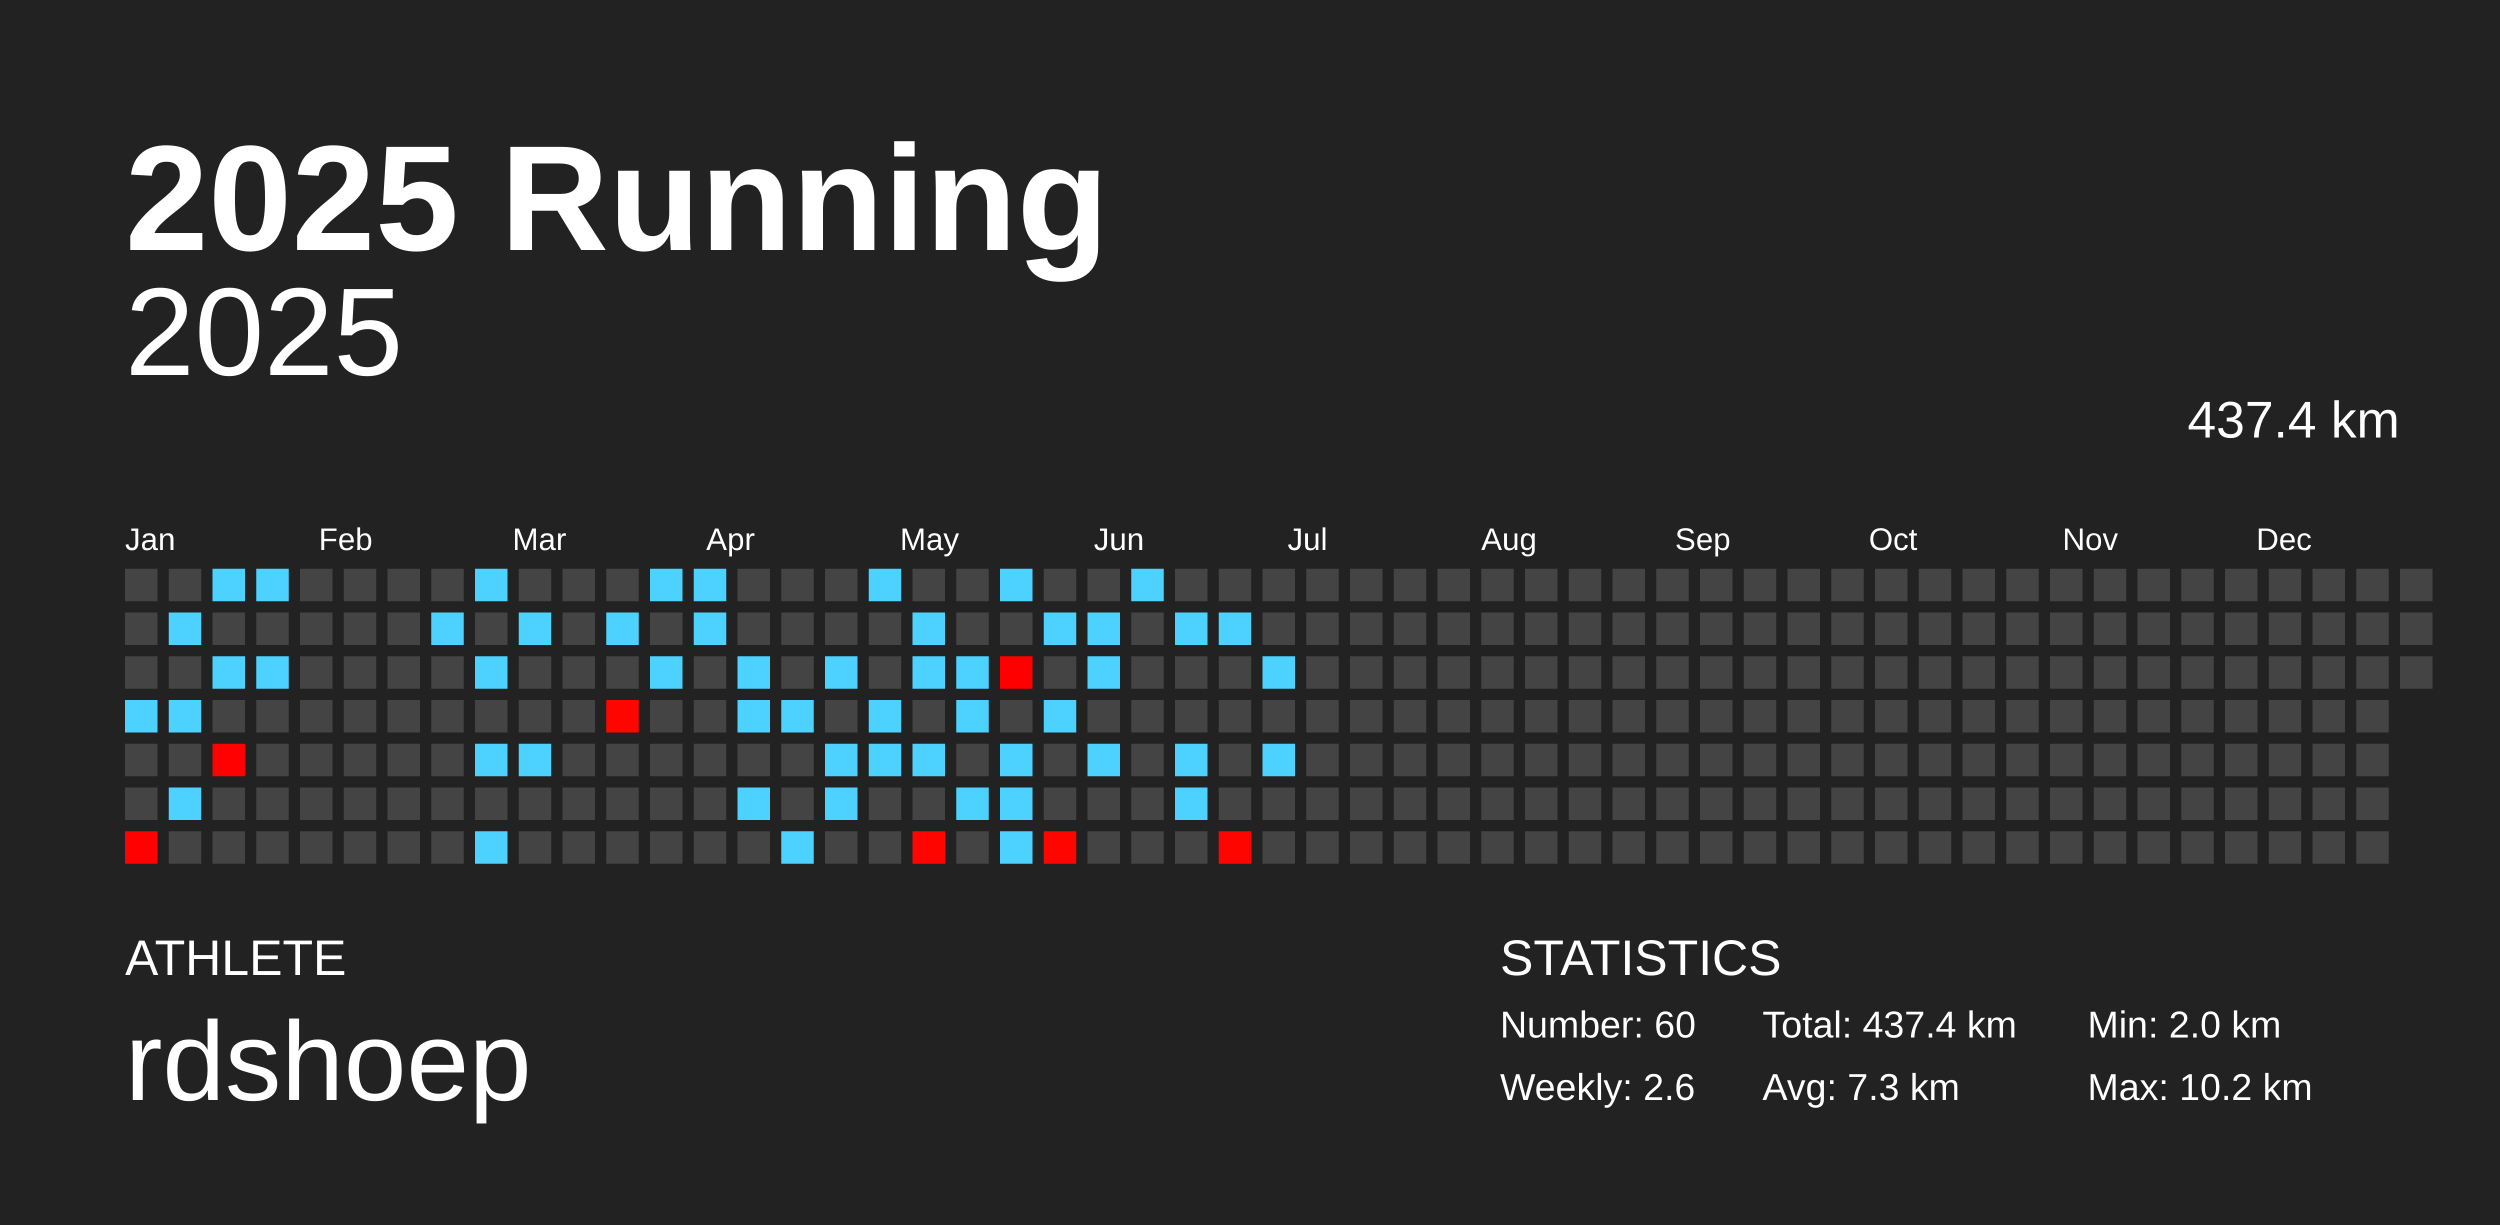
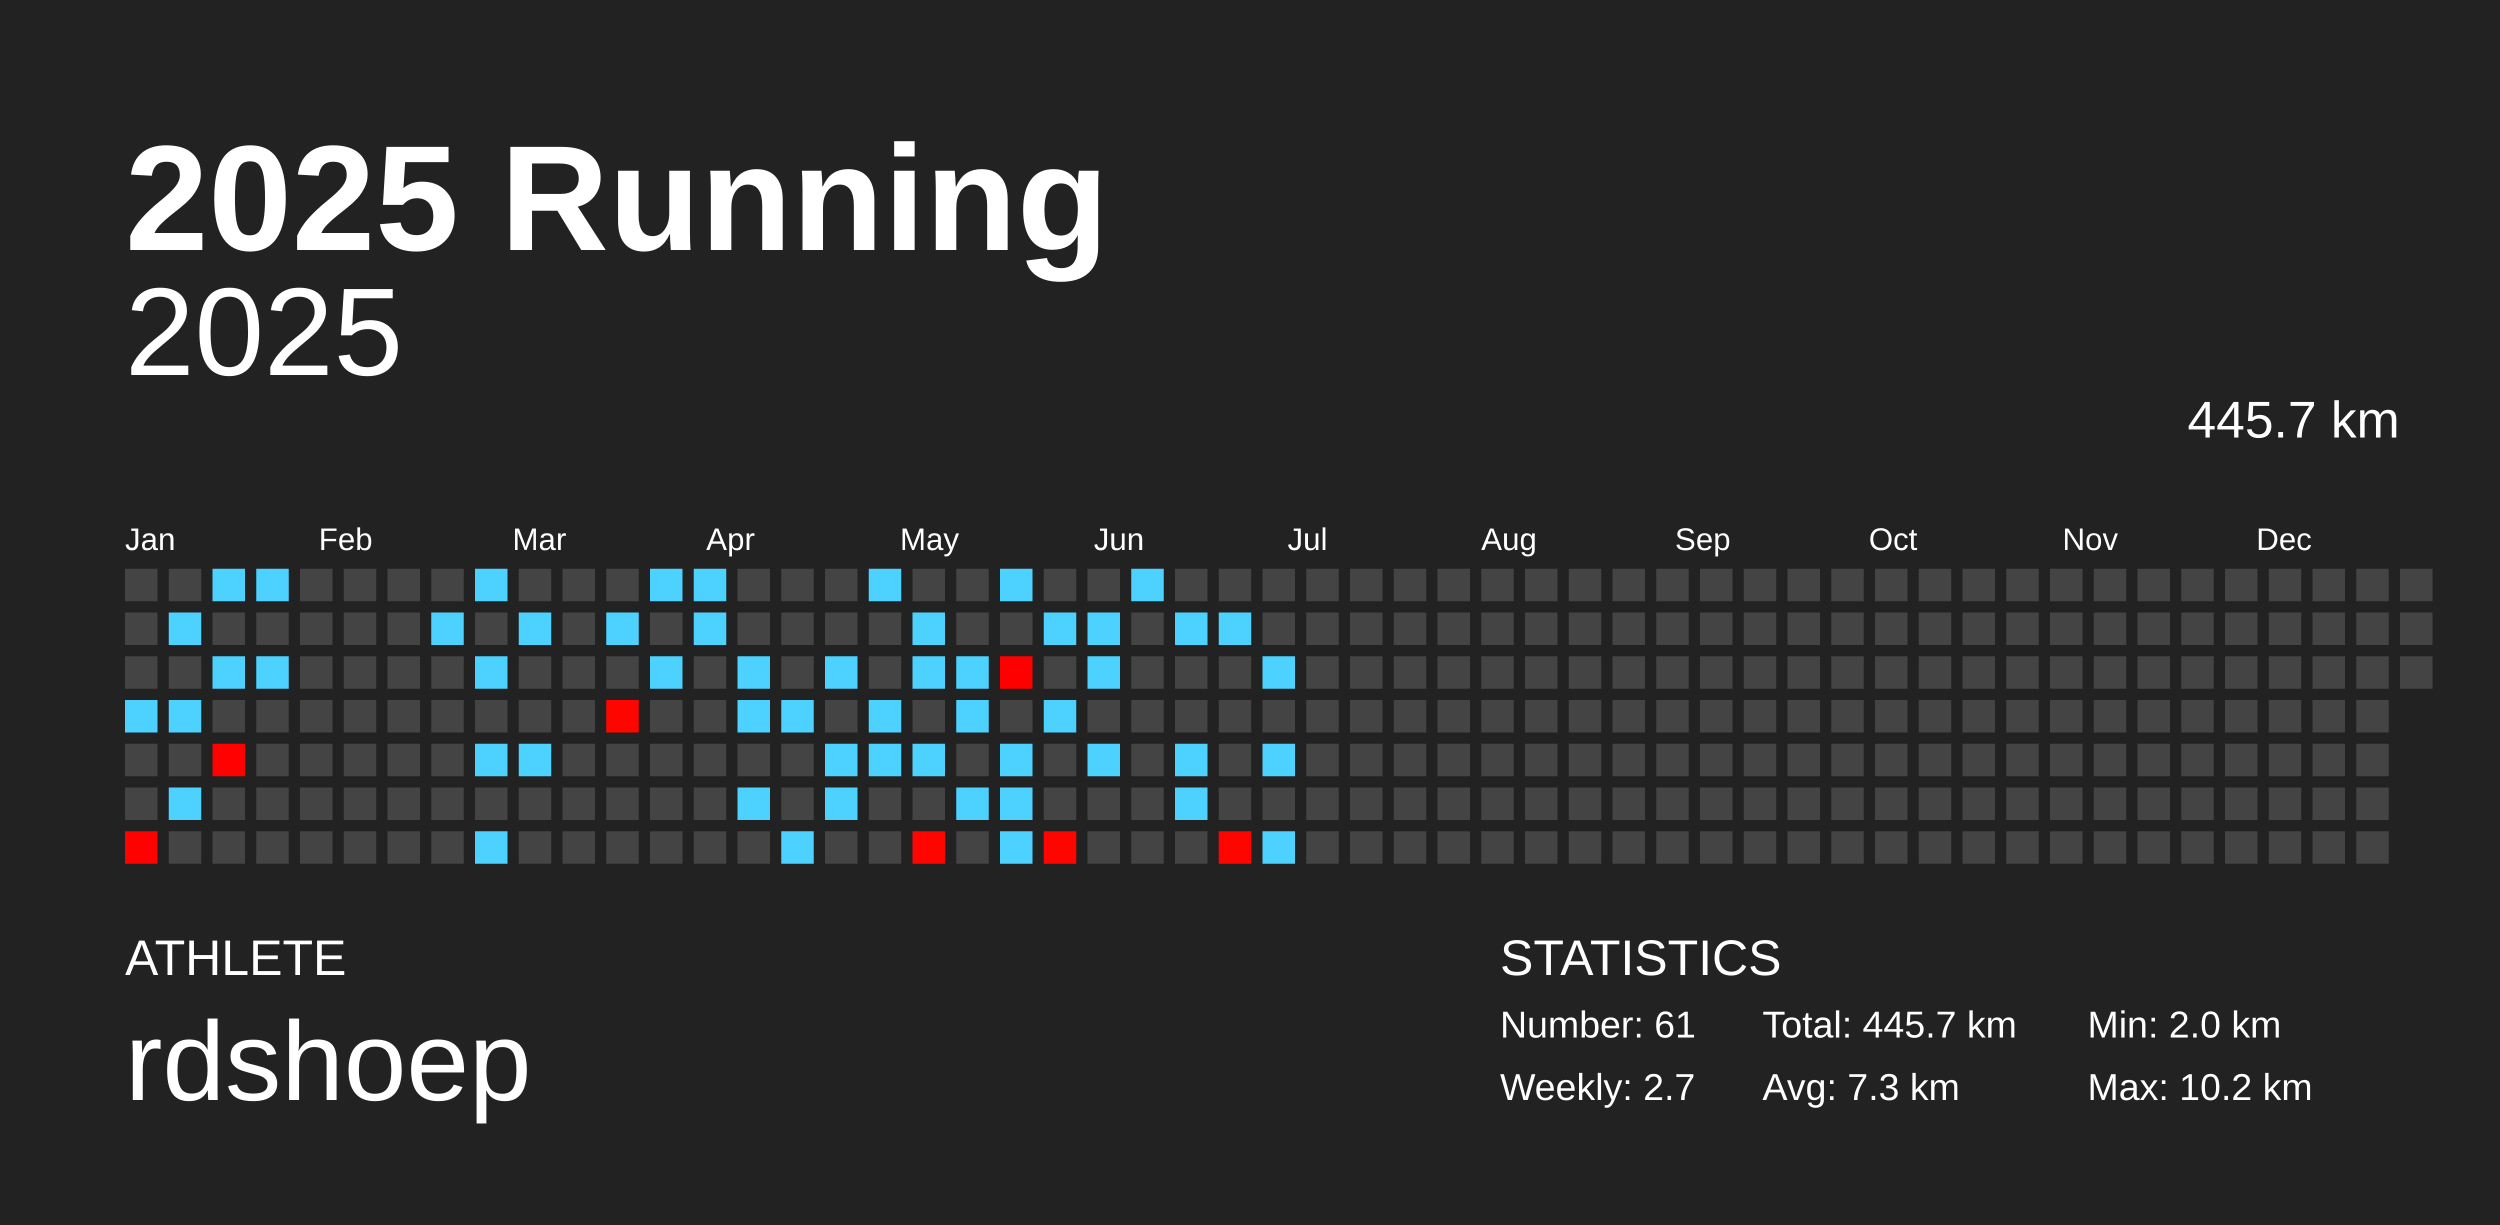
<svg xmlns="http://www.w3.org/2000/svg" baseProfile="full" height="98mm" version="1.1" viewBox="0,0,200,98" width="200mm">
  <defs />
  <rect fill="#222222" height="98" width="200" x="0" y="0" />
  <text fill="#FFFFFF" style="font-size:12px; font-family:Arial; font-weight:bold;" x="10" y="20">2025 Running</text>
  <text fill="#FFFFFF" style="font-size:4px; font-family:Arial" x="10" y="78">ATHLETE</text>
  <text fill="#FFFFFF" style="font-size:9px; font-family:Arial" x="10" y="88">rdshoep</text>
  <text fill="#FFFFFF" style="font-size:4px; font-family:Arial" x="120" y="78">STATISTICS</text>
-   <text fill="#FFFFFF" style="font-size:3px; font-family:Arial" x="120" y="83">Number: 60</text>
-   <text fill="#FFFFFF" style="font-size:3px; font-family:Arial" x="120" y="88">Weekly: 2.6</text>
-   <text fill="#FFFFFF" style="font-size:3px; font-family:Arial" x="141" y="83">Total: 437.4 km</text>
+   <text fill="#FFFFFF" style="font-size:3px; font-family:Arial" x="120" y="83">Number: 61</text>
+   <text fill="#FFFFFF" style="font-size:3px; font-family:Arial" x="120" y="88">Weekly: 2.7</text>
+   <text fill="#FFFFFF" style="font-size:3px; font-family:Arial" x="141" y="83">Total: 445.7 km</text>
  <text fill="#FFFFFF" style="font-size:3px; font-family:Arial" x="141" y="88">Avg: 7.3 km</text>
  <text fill="#FFFFFF" style="font-size:3px; font-family:Arial" x="167" y="83">Min: 2.0 km</text>
  <text fill="#FFFFFF" style="font-size:3px; font-family:Arial" x="167" y="88">Max: 10.2 km</text>
  <text alignment-baseline="hanging" fill="#FFFFFF" style="font-size:10.0px; font-family:Arial;" x="10" y="30">2025</text>
-   <text alignment-baseline="hanging" fill="#FFFFFF" style="font-size:4.125px; font-family:Arial;" x="175" y="35">437.4 km</text>
+   <text alignment-baseline="hanging" fill="#FFFFFF" style="font-size:4.125px; font-family:Arial;" x="175" y="35">445.7 km</text>
  <text fill="#FFFFFF" style="font-size:2.5px; font-family:Arial" x="10.0" y="44">Jan</text>
  <text fill="#FFFFFF" style="font-size:2.5px; font-family:Arial" x="25.5" y="44">Feb</text>
  <text fill="#FFFFFF" style="font-size:2.5px; font-family:Arial" x="41.0" y="44">Mar</text>
  <text fill="#FFFFFF" style="font-size:2.5px; font-family:Arial" x="56.5" y="44">Apr</text>
  <text fill="#FFFFFF" style="font-size:2.5px; font-family:Arial" x="72.0" y="44">May</text>
  <text fill="#FFFFFF" style="font-size:2.5px; font-family:Arial" x="87.5" y="44">Jun</text>
  <text fill="#FFFFFF" style="font-size:2.5px; font-family:Arial" x="103.0" y="44">Jul</text>
  <text fill="#FFFFFF" style="font-size:2.5px; font-family:Arial" x="118.5" y="44">Aug</text>
  <text fill="#FFFFFF" style="font-size:2.5px; font-family:Arial" x="134.0" y="44">Sep</text>
  <text fill="#FFFFFF" style="font-size:2.5px; font-family:Arial" x="149.5" y="44">Oct</text>
  <text fill="#FFFFFF" style="font-size:2.5px; font-family:Arial" x="165.0" y="44">Nov</text>
  <text fill="#FFFFFF" style="font-size:2.5px; font-family:Arial" x="180.5" y="44">Dec</text>
  <rect fill="#444444" height="2.6" width="2.6" x="10.0" y="45.5" />
  <rect fill="#444444" height="2.6" width="2.6" x="10.0" y="49.0" />
  <rect fill="#444444" height="2.6" width="2.6" x="10.0" y="52.5" />
  <rect fill="#4dd2ff" height="2.6" width="2.6" x="10.0" y="56.0" />
  <rect fill="#444444" height="2.6" width="2.6" x="10.0" y="59.5" />
  <rect fill="#444444" height="2.6" width="2.6" x="10.0" y="63.0" />
  <rect fill="#ff0100" height="2.6" width="2.6" x="10.0" y="66.5" />
  <rect fill="#444444" height="2.6" width="2.6" x="13.5" y="45.5" />
  <rect fill="#4dd2ff" height="2.6" width="2.6" x="13.5" y="49.0" />
  <rect fill="#444444" height="2.6" width="2.6" x="13.5" y="52.5" />
  <rect fill="#4dd2ff" height="2.6" width="2.6" x="13.5" y="56.0" />
  <rect fill="#444444" height="2.6" width="2.6" x="13.5" y="59.5" />
  <rect fill="#4dd2ff" height="2.6" width="2.6" x="13.5" y="63.0" />
  <rect fill="#444444" height="2.6" width="2.6" x="13.5" y="66.5" />
  <rect fill="#4dd2ff" height="2.6" width="2.6" x="17.0" y="45.5" />
  <rect fill="#444444" height="2.6" width="2.6" x="17.0" y="49.0" />
  <rect fill="#4dd2ff" height="2.6" width="2.6" x="17.0" y="52.5" />
  <rect fill="#444444" height="2.6" width="2.6" x="17.0" y="56.0" />
  <rect fill="#ff0200" height="2.6" width="2.6" x="17.0" y="59.5" />
  <rect fill="#444444" height="2.6" width="2.6" x="17.0" y="63.0" />
  <rect fill="#444444" height="2.6" width="2.6" x="17.0" y="66.5" />
  <rect fill="#4dd2ff" height="2.6" width="2.6" x="20.5" y="45.5" />
  <rect fill="#444444" height="2.6" width="2.6" x="20.5" y="49.0" />
  <rect fill="#4dd2ff" height="2.6" width="2.6" x="20.5" y="52.5" />
  <rect fill="#444444" height="2.6" width="2.6" x="20.5" y="56.0" />
  <rect fill="#444444" height="2.6" width="2.6" x="20.5" y="59.5" />
  <rect fill="#444444" height="2.6" width="2.6" x="20.5" y="63.0" />
  <rect fill="#444444" height="2.6" width="2.6" x="20.5" y="66.5" />
  <rect fill="#444444" height="2.6" width="2.6" x="24.0" y="45.5" />
  <rect fill="#444444" height="2.6" width="2.6" x="24.0" y="49.0" />
  <rect fill="#444444" height="2.6" width="2.6" x="24.0" y="52.5" />
  <rect fill="#444444" height="2.6" width="2.6" x="24.0" y="56.0" />
  <rect fill="#444444" height="2.6" width="2.6" x="24.0" y="59.5" />
  <rect fill="#444444" height="2.6" width="2.6" x="24.0" y="63.0" />
  <rect fill="#444444" height="2.6" width="2.6" x="24.0" y="66.5" />
  <rect fill="#444444" height="2.6" width="2.6" x="27.5" y="45.5" />
  <rect fill="#444444" height="2.6" width="2.6" x="27.5" y="49.0" />
  <rect fill="#444444" height="2.6" width="2.6" x="27.5" y="52.5" />
  <rect fill="#444444" height="2.6" width="2.6" x="27.5" y="56.0" />
  <rect fill="#444444" height="2.6" width="2.6" x="27.5" y="59.5" />
  <rect fill="#444444" height="2.6" width="2.6" x="27.5" y="63.0" />
  <rect fill="#444444" height="2.6" width="2.6" x="27.5" y="66.5" />
  <rect fill="#444444" height="2.6" width="2.6" x="31.0" y="45.5" />
  <rect fill="#444444" height="2.6" width="2.6" x="31.0" y="49.0" />
  <rect fill="#444444" height="2.6" width="2.6" x="31.0" y="52.5" />
  <rect fill="#444444" height="2.6" width="2.6" x="31.0" y="56.0" />
  <rect fill="#444444" height="2.6" width="2.6" x="31.0" y="59.5" />
  <rect fill="#444444" height="2.6" width="2.6" x="31.0" y="63.0" />
  <rect fill="#444444" height="2.6" width="2.6" x="31.0" y="66.5" />
  <rect fill="#444444" height="2.6" width="2.6" x="34.5" y="45.5" />
  <rect fill="#4dd2ff" height="2.6" width="2.6" x="34.5" y="49.0" />
  <rect fill="#444444" height="2.6" width="2.6" x="34.5" y="52.5" />
  <rect fill="#444444" height="2.6" width="2.6" x="34.5" y="56.0" />
  <rect fill="#444444" height="2.6" width="2.6" x="34.5" y="59.5" />
  <rect fill="#444444" height="2.6" width="2.6" x="34.5" y="63.0" />
  <rect fill="#444444" height="2.6" width="2.6" x="34.5" y="66.5" />
  <rect fill="#4dd2ff" height="2.6" width="2.6" x="38.0" y="45.5" />
  <rect fill="#444444" height="2.6" width="2.6" x="38.0" y="49.0" />
  <rect fill="#4dd2ff" height="2.6" width="2.6" x="38.0" y="52.5" />
  <rect fill="#444444" height="2.6" width="2.6" x="38.0" y="56.0" />
  <rect fill="#4dd2ff" height="2.6" width="2.6" x="38.0" y="59.5" />
  <rect fill="#444444" height="2.6" width="2.6" x="38.0" y="63.0" />
  <rect fill="#4dd2ff" height="2.6" width="2.6" x="38.0" y="66.5" />
  <rect fill="#444444" height="2.6" width="2.6" x="41.5" y="45.5" />
  <rect fill="#4dd2ff" height="2.6" width="2.6" x="41.5" y="49.0" />
  <rect fill="#444444" height="2.6" width="2.6" x="41.5" y="52.5" />
  <rect fill="#444444" height="2.6" width="2.6" x="41.5" y="56.0" />
  <rect fill="#4dd2ff" height="2.6" width="2.6" x="41.5" y="59.5" />
  <rect fill="#444444" height="2.6" width="2.6" x="41.5" y="63.0" />
  <rect fill="#444444" height="2.6" width="2.6" x="41.5" y="66.5" />
  <rect fill="#444444" height="2.6" width="2.6" x="45.0" y="45.5" />
  <rect fill="#444444" height="2.6" width="2.6" x="45.0" y="49.0" />
  <rect fill="#444444" height="2.6" width="2.6" x="45.0" y="52.5" />
  <rect fill="#444444" height="2.6" width="2.6" x="45.0" y="56.0" />
  <rect fill="#444444" height="2.6" width="2.6" x="45.0" y="59.5" />
  <rect fill="#444444" height="2.6" width="2.6" x="45.0" y="63.0" />
  <rect fill="#444444" height="2.6" width="2.6" x="45.0" y="66.5" />
  <rect fill="#444444" height="2.6" width="2.6" x="48.5" y="45.5" />
  <rect fill="#4dd2ff" height="2.6" width="2.6" x="48.5" y="49.0" />
  <rect fill="#444444" height="2.6" width="2.6" x="48.5" y="52.5" />
  <rect fill="#ff0500" height="2.6" width="2.6" x="48.5" y="56.0" />
  <rect fill="#444444" height="2.6" width="2.6" x="48.5" y="59.5" />
  <rect fill="#444444" height="2.6" width="2.6" x="48.5" y="63.0" />
  <rect fill="#444444" height="2.6" width="2.6" x="48.5" y="66.5" />
  <rect fill="#4dd2ff" height="2.6" width="2.6" x="52.0" y="45.5" />
  <rect fill="#444444" height="2.6" width="2.6" x="52.0" y="49.0" />
  <rect fill="#4dd2ff" height="2.6" width="2.6" x="52.0" y="52.5" />
  <rect fill="#444444" height="2.6" width="2.6" x="52.0" y="56.0" />
  <rect fill="#444444" height="2.6" width="2.6" x="52.0" y="59.5" />
  <rect fill="#444444" height="2.6" width="2.6" x="52.0" y="63.0" />
  <rect fill="#444444" height="2.6" width="2.6" x="52.0" y="66.5" />
  <rect fill="#4dd2ff" height="2.6" width="2.6" x="55.5" y="45.5" />
  <rect fill="#4dd2ff" height="2.6" width="2.6" x="55.5" y="49.0" />
  <rect fill="#444444" height="2.6" width="2.6" x="55.5" y="52.5" />
  <rect fill="#444444" height="2.6" width="2.6" x="55.5" y="56.0" />
  <rect fill="#444444" height="2.6" width="2.6" x="55.5" y="59.5" />
  <rect fill="#444444" height="2.6" width="2.6" x="55.5" y="63.0" />
  <rect fill="#444444" height="2.6" width="2.6" x="55.5" y="66.5" />
  <rect fill="#444444" height="2.6" width="2.6" x="59.0" y="45.5" />
  <rect fill="#444444" height="2.6" width="2.6" x="59.0" y="49.0" />
  <rect fill="#4dd2ff" height="2.6" width="2.6" x="59.0" y="52.5" />
  <rect fill="#4dd2ff" height="2.6" width="2.6" x="59.0" y="56.0" />
  <rect fill="#444444" height="2.6" width="2.6" x="59.0" y="59.5" />
  <rect fill="#4dd2ff" height="2.6" width="2.6" x="59.0" y="63.0" />
  <rect fill="#444444" height="2.6" width="2.6" x="59.0" y="66.5" />
  <rect fill="#444444" height="2.6" width="2.6" x="62.5" y="45.5" />
  <rect fill="#444444" height="2.6" width="2.6" x="62.5" y="49.0" />
  <rect fill="#444444" height="2.6" width="2.6" x="62.5" y="52.5" />
  <rect fill="#4dd2ff" height="2.6" width="2.6" x="62.5" y="56.0" />
  <rect fill="#444444" height="2.6" width="2.6" x="62.5" y="59.5" />
  <rect fill="#444444" height="2.6" width="2.6" x="62.5" y="63.0" />
  <rect fill="#4dd2ff" height="2.6" width="2.6" x="62.5" y="66.5" />
  <rect fill="#444444" height="2.6" width="2.6" x="66.0" y="45.5" />
  <rect fill="#444444" height="2.6" width="2.6" x="66.0" y="49.0" />
  <rect fill="#4dd2ff" height="2.6" width="2.6" x="66.0" y="52.5" />
  <rect fill="#444444" height="2.6" width="2.6" x="66.0" y="56.0" />
  <rect fill="#4dd2ff" height="2.6" width="2.6" x="66.0" y="59.5" />
  <rect fill="#4dd2ff" height="2.6" width="2.6" x="66.0" y="63.0" />
  <rect fill="#444444" height="2.6" width="2.6" x="66.0" y="66.5" />
  <rect fill="#4dd2ff" height="2.6" width="2.6" x="69.5" y="45.5" />
  <rect fill="#444444" height="2.6" width="2.6" x="69.5" y="49.0" />
  <rect fill="#444444" height="2.6" width="2.6" x="69.5" y="52.5" />
  <rect fill="#4dd2ff" height="2.6" width="2.6" x="69.5" y="56.0" />
  <rect fill="#4dd2ff" height="2.6" width="2.6" x="69.5" y="59.5" />
  <rect fill="#444444" height="2.6" width="2.6" x="69.5" y="63.0" />
  <rect fill="#444444" height="2.6" width="2.6" x="69.5" y="66.5" />
  <rect fill="#444444" height="2.6" width="2.6" x="73.0" y="45.5" />
  <rect fill="#4dd2ff" height="2.6" width="2.6" x="73.0" y="49.0" />
  <rect fill="#4dd2ff" height="2.6" width="2.6" x="73.0" y="52.5" />
  <rect fill="#444444" height="2.6" width="2.6" x="73.0" y="56.0" />
  <rect fill="#4dd2ff" height="2.6" width="2.6" x="73.0" y="59.5" />
  <rect fill="#444444" height="2.6" width="2.6" x="73.0" y="63.0" />
  <rect fill="#ff0500" height="2.6" width="2.6" x="73.0" y="66.5" />
  <rect fill="#444444" height="2.6" width="2.6" x="76.5" y="45.5" />
  <rect fill="#444444" height="2.6" width="2.6" x="76.5" y="49.0" />
  <rect fill="#4dd2ff" height="2.6" width="2.6" x="76.5" y="52.5" />
  <rect fill="#4dd2ff" height="2.6" width="2.6" x="76.5" y="56.0" />
  <rect fill="#444444" height="2.6" width="2.6" x="76.5" y="59.5" />
  <rect fill="#4dd2ff" height="2.6" width="2.6" x="76.5" y="63.0" />
  <rect fill="#444444" height="2.6" width="2.6" x="76.5" y="66.5" />
  <rect fill="#4dd2ff" height="2.6" width="2.6" x="80.0" y="45.5" />
  <rect fill="#444444" height="2.6" width="2.6" x="80.0" y="49.0" />
  <rect fill="#ff0000" height="2.6" width="2.6" x="80.0" y="52.5" />
  <rect fill="#444444" height="2.6" width="2.6" x="80.0" y="56.0" />
  <rect fill="#4dd2ff" height="2.6" width="2.6" x="80.0" y="59.5" />
  <rect fill="#4dd2ff" height="2.6" width="2.6" x="80.0" y="63.0" />
  <rect fill="#4dd2ff" height="2.6" width="2.6" x="80.0" y="66.5" />
  <rect fill="#444444" height="2.6" width="2.6" x="83.5" y="45.5" />
  <rect fill="#4dd2ff" height="2.6" width="2.6" x="83.5" y="49.0" />
  <rect fill="#444444" height="2.6" width="2.6" x="83.5" y="52.5" />
  <rect fill="#4dd2ff" height="2.6" width="2.6" x="83.5" y="56.0" />
  <rect fill="#444444" height="2.6" width="2.6" x="83.5" y="59.5" />
  <rect fill="#444444" height="2.6" width="2.6" x="83.5" y="63.0" />
  <rect fill="#ff0500" height="2.6" width="2.6" x="83.5" y="66.5" />
  <rect fill="#444444" height="2.6" width="2.6" x="87.0" y="45.5" />
  <rect fill="#4dd2ff" height="2.6" width="2.6" x="87.0" y="49.0" />
  <rect fill="#4dd2ff" height="2.6" width="2.6" x="87.0" y="52.5" />
  <rect fill="#444444" height="2.6" width="2.6" x="87.0" y="56.0" />
  <rect fill="#4dd2ff" height="2.6" width="2.6" x="87.0" y="59.5" />
  <rect fill="#444444" height="2.6" width="2.6" x="87.0" y="63.0" />
  <rect fill="#444444" height="2.6" width="2.6" x="87.0" y="66.5" />
  <rect fill="#4dd2ff" height="2.6" width="2.6" x="90.5" y="45.5" />
  <rect fill="#444444" height="2.6" width="2.6" x="90.5" y="49.0" />
  <rect fill="#444444" height="2.6" width="2.6" x="90.5" y="52.5" />
  <rect fill="#444444" height="2.6" width="2.6" x="90.5" y="56.0" />
  <rect fill="#444444" height="2.6" width="2.6" x="90.5" y="59.5" />
  <rect fill="#444444" height="2.6" width="2.6" x="90.5" y="63.0" />
  <rect fill="#444444" height="2.6" width="2.6" x="90.5" y="66.5" />
  <rect fill="#444444" height="2.6" width="2.6" x="94.0" y="45.5" />
  <rect fill="#4dd2ff" height="2.6" width="2.6" x="94.0" y="49.0" />
  <rect fill="#444444" height="2.6" width="2.6" x="94.0" y="52.5" />
  <rect fill="#444444" height="2.6" width="2.6" x="94.0" y="56.0" />
  <rect fill="#4dd2ff" height="2.6" width="2.6" x="94.0" y="59.5" />
  <rect fill="#4dd2ff" height="2.6" width="2.6" x="94.0" y="63.0" />
  <rect fill="#444444" height="2.6" width="2.6" x="94.0" y="66.5" />
  <rect fill="#444444" height="2.6" width="2.6" x="97.5" y="45.5" />
  <rect fill="#4dd2ff" height="2.6" width="2.6" x="97.5" y="49.0" />
  <rect fill="#444444" height="2.6" width="2.6" x="97.5" y="52.5" />
  <rect fill="#444444" height="2.6" width="2.6" x="97.5" y="56.0" />
  <rect fill="#444444" height="2.6" width="2.6" x="97.5" y="59.5" />
  <rect fill="#444444" height="2.6" width="2.6" x="97.5" y="63.0" />
  <rect fill="#ff0500" height="2.6" width="2.6" x="97.5" y="66.5" />
  <rect fill="#444444" height="2.6" width="2.6" x="101.0" y="45.5" />
  <rect fill="#444444" height="2.6" width="2.6" x="101.0" y="49.0" />
  <rect fill="#4dd2ff" height="2.6" width="2.6" x="101.0" y="52.5" />
  <rect fill="#444444" height="2.6" width="2.6" x="101.0" y="56.0" />
  <rect fill="#4dd2ff" height="2.6" width="2.6" x="101.0" y="59.5" />
  <rect fill="#444444" height="2.6" width="2.6" x="101.0" y="63.0" />
-   <rect fill="#444444" height="2.6" width="2.6" x="101.0" y="66.5" />
+   <rect fill="#4dd2ff" height="2.6" width="2.6" x="101.0" y="66.5" />
  <rect fill="#444444" height="2.6" width="2.6" x="104.5" y="45.5" />
  <rect fill="#444444" height="2.6" width="2.6" x="104.5" y="49.0" />
  <rect fill="#444444" height="2.6" width="2.6" x="104.5" y="52.5" />
  <rect fill="#444444" height="2.6" width="2.6" x="104.5" y="56.0" />
  <rect fill="#444444" height="2.6" width="2.6" x="104.5" y="59.5" />
  <rect fill="#444444" height="2.6" width="2.6" x="104.5" y="63.0" />
  <rect fill="#444444" height="2.6" width="2.6" x="104.5" y="66.5" />
  <rect fill="#444444" height="2.6" width="2.6" x="108.0" y="45.5" />
  <rect fill="#444444" height="2.6" width="2.6" x="108.0" y="49.0" />
  <rect fill="#444444" height="2.6" width="2.6" x="108.0" y="52.5" />
  <rect fill="#444444" height="2.6" width="2.6" x="108.0" y="56.0" />
  <rect fill="#444444" height="2.6" width="2.6" x="108.0" y="59.5" />
  <rect fill="#444444" height="2.6" width="2.6" x="108.0" y="63.0" />
  <rect fill="#444444" height="2.6" width="2.6" x="108.0" y="66.5" />
  <rect fill="#444444" height="2.6" width="2.6" x="111.5" y="45.5" />
  <rect fill="#444444" height="2.6" width="2.6" x="111.5" y="49.0" />
  <rect fill="#444444" height="2.6" width="2.6" x="111.5" y="52.5" />
  <rect fill="#444444" height="2.6" width="2.6" x="111.5" y="56.0" />
  <rect fill="#444444" height="2.6" width="2.6" x="111.5" y="59.5" />
  <rect fill="#444444" height="2.6" width="2.6" x="111.5" y="63.0" />
  <rect fill="#444444" height="2.6" width="2.6" x="111.5" y="66.5" />
  <rect fill="#444444" height="2.6" width="2.6" x="115.0" y="45.5" />
  <rect fill="#444444" height="2.6" width="2.6" x="115.0" y="49.0" />
  <rect fill="#444444" height="2.6" width="2.6" x="115.0" y="52.5" />
  <rect fill="#444444" height="2.6" width="2.6" x="115.0" y="56.0" />
  <rect fill="#444444" height="2.6" width="2.6" x="115.0" y="59.5" />
  <rect fill="#444444" height="2.6" width="2.6" x="115.0" y="63.0" />
  <rect fill="#444444" height="2.6" width="2.6" x="115.0" y="66.5" />
  <rect fill="#444444" height="2.6" width="2.6" x="118.5" y="45.5" />
  <rect fill="#444444" height="2.6" width="2.6" x="118.5" y="49.0" />
  <rect fill="#444444" height="2.6" width="2.6" x="118.5" y="52.5" />
  <rect fill="#444444" height="2.6" width="2.6" x="118.5" y="56.0" />
  <rect fill="#444444" height="2.6" width="2.6" x="118.5" y="59.5" />
  <rect fill="#444444" height="2.6" width="2.6" x="118.5" y="63.0" />
  <rect fill="#444444" height="2.6" width="2.6" x="118.5" y="66.5" />
  <rect fill="#444444" height="2.6" width="2.6" x="122.0" y="45.5" />
  <rect fill="#444444" height="2.6" width="2.6" x="122.0" y="49.0" />
  <rect fill="#444444" height="2.6" width="2.6" x="122.0" y="52.5" />
  <rect fill="#444444" height="2.6" width="2.6" x="122.0" y="56.0" />
  <rect fill="#444444" height="2.6" width="2.6" x="122.0" y="59.5" />
  <rect fill="#444444" height="2.6" width="2.6" x="122.0" y="63.0" />
  <rect fill="#444444" height="2.6" width="2.6" x="122.0" y="66.5" />
  <rect fill="#444444" height="2.6" width="2.6" x="125.5" y="45.5" />
  <rect fill="#444444" height="2.6" width="2.6" x="125.5" y="49.0" />
  <rect fill="#444444" height="2.6" width="2.6" x="125.5" y="52.5" />
  <rect fill="#444444" height="2.6" width="2.6" x="125.5" y="56.0" />
  <rect fill="#444444" height="2.6" width="2.6" x="125.5" y="59.5" />
  <rect fill="#444444" height="2.6" width="2.6" x="125.5" y="63.0" />
  <rect fill="#444444" height="2.6" width="2.6" x="125.5" y="66.5" />
  <rect fill="#444444" height="2.6" width="2.6" x="129.0" y="45.5" />
  <rect fill="#444444" height="2.6" width="2.6" x="129.0" y="49.0" />
  <rect fill="#444444" height="2.6" width="2.6" x="129.0" y="52.5" />
  <rect fill="#444444" height="2.6" width="2.6" x="129.0" y="56.0" />
  <rect fill="#444444" height="2.6" width="2.6" x="129.0" y="59.5" />
  <rect fill="#444444" height="2.6" width="2.6" x="129.0" y="63.0" />
  <rect fill="#444444" height="2.6" width="2.6" x="129.0" y="66.5" />
  <rect fill="#444444" height="2.6" width="2.6" x="132.5" y="45.5" />
  <rect fill="#444444" height="2.6" width="2.6" x="132.5" y="49.0" />
  <rect fill="#444444" height="2.6" width="2.6" x="132.5" y="52.5" />
  <rect fill="#444444" height="2.6" width="2.6" x="132.5" y="56.0" />
  <rect fill="#444444" height="2.6" width="2.6" x="132.5" y="59.5" />
  <rect fill="#444444" height="2.6" width="2.6" x="132.5" y="63.0" />
  <rect fill="#444444" height="2.6" width="2.6" x="132.5" y="66.5" />
  <rect fill="#444444" height="2.6" width="2.6" x="136.0" y="45.5" />
  <rect fill="#444444" height="2.6" width="2.6" x="136.0" y="49.0" />
  <rect fill="#444444" height="2.6" width="2.6" x="136.0" y="52.5" />
  <rect fill="#444444" height="2.6" width="2.6" x="136.0" y="56.0" />
  <rect fill="#444444" height="2.6" width="2.6" x="136.0" y="59.5" />
  <rect fill="#444444" height="2.6" width="2.6" x="136.0" y="63.0" />
  <rect fill="#444444" height="2.6" width="2.6" x="136.0" y="66.5" />
  <rect fill="#444444" height="2.6" width="2.6" x="139.5" y="45.5" />
  <rect fill="#444444" height="2.6" width="2.6" x="139.5" y="49.0" />
  <rect fill="#444444" height="2.6" width="2.6" x="139.5" y="52.5" />
  <rect fill="#444444" height="2.6" width="2.6" x="139.5" y="56.0" />
  <rect fill="#444444" height="2.6" width="2.6" x="139.5" y="59.5" />
  <rect fill="#444444" height="2.6" width="2.6" x="139.5" y="63.0" />
  <rect fill="#444444" height="2.6" width="2.6" x="139.5" y="66.5" />
  <rect fill="#444444" height="2.6" width="2.6" x="143.0" y="45.5" />
  <rect fill="#444444" height="2.6" width="2.6" x="143.0" y="49.0" />
  <rect fill="#444444" height="2.6" width="2.6" x="143.0" y="52.5" />
  <rect fill="#444444" height="2.6" width="2.6" x="143.0" y="56.0" />
  <rect fill="#444444" height="2.6" width="2.6" x="143.0" y="59.5" />
  <rect fill="#444444" height="2.6" width="2.6" x="143.0" y="63.0" />
  <rect fill="#444444" height="2.6" width="2.6" x="143.0" y="66.5" />
  <rect fill="#444444" height="2.6" width="2.6" x="146.5" y="45.5" />
  <rect fill="#444444" height="2.6" width="2.6" x="146.5" y="49.0" />
  <rect fill="#444444" height="2.6" width="2.6" x="146.5" y="52.5" />
  <rect fill="#444444" height="2.6" width="2.6" x="146.5" y="56.0" />
  <rect fill="#444444" height="2.6" width="2.6" x="146.5" y="59.5" />
  <rect fill="#444444" height="2.6" width="2.6" x="146.5" y="63.0" />
  <rect fill="#444444" height="2.6" width="2.6" x="146.5" y="66.5" />
  <rect fill="#444444" height="2.6" width="2.6" x="150.0" y="45.5" />
  <rect fill="#444444" height="2.6" width="2.6" x="150.0" y="49.0" />
  <rect fill="#444444" height="2.6" width="2.6" x="150.0" y="52.5" />
  <rect fill="#444444" height="2.6" width="2.6" x="150.0" y="56.0" />
  <rect fill="#444444" height="2.6" width="2.6" x="150.0" y="59.5" />
  <rect fill="#444444" height="2.6" width="2.6" x="150.0" y="63.0" />
  <rect fill="#444444" height="2.6" width="2.6" x="150.0" y="66.5" />
  <rect fill="#444444" height="2.6" width="2.6" x="153.5" y="45.5" />
  <rect fill="#444444" height="2.6" width="2.6" x="153.5" y="49.0" />
  <rect fill="#444444" height="2.6" width="2.6" x="153.5" y="52.5" />
  <rect fill="#444444" height="2.6" width="2.6" x="153.5" y="56.0" />
  <rect fill="#444444" height="2.6" width="2.6" x="153.5" y="59.5" />
  <rect fill="#444444" height="2.6" width="2.6" x="153.5" y="63.0" />
  <rect fill="#444444" height="2.6" width="2.6" x="153.5" y="66.5" />
  <rect fill="#444444" height="2.6" width="2.6" x="157.0" y="45.5" />
  <rect fill="#444444" height="2.6" width="2.6" x="157.0" y="49.0" />
  <rect fill="#444444" height="2.6" width="2.6" x="157.0" y="52.5" />
  <rect fill="#444444" height="2.6" width="2.6" x="157.0" y="56.0" />
  <rect fill="#444444" height="2.6" width="2.6" x="157.0" y="59.5" />
  <rect fill="#444444" height="2.6" width="2.6" x="157.0" y="63.0" />
  <rect fill="#444444" height="2.6" width="2.6" x="157.0" y="66.5" />
  <rect fill="#444444" height="2.6" width="2.6" x="160.5" y="45.5" />
  <rect fill="#444444" height="2.6" width="2.6" x="160.5" y="49.0" />
  <rect fill="#444444" height="2.6" width="2.6" x="160.5" y="52.5" />
  <rect fill="#444444" height="2.6" width="2.6" x="160.5" y="56.0" />
  <rect fill="#444444" height="2.6" width="2.6" x="160.5" y="59.5" />
  <rect fill="#444444" height="2.6" width="2.6" x="160.5" y="63.0" />
  <rect fill="#444444" height="2.6" width="2.6" x="160.5" y="66.5" />
  <rect fill="#444444" height="2.6" width="2.6" x="164.0" y="45.5" />
  <rect fill="#444444" height="2.6" width="2.6" x="164.0" y="49.0" />
  <rect fill="#444444" height="2.6" width="2.6" x="164.0" y="52.5" />
  <rect fill="#444444" height="2.6" width="2.6" x="164.0" y="56.0" />
  <rect fill="#444444" height="2.6" width="2.6" x="164.0" y="59.5" />
  <rect fill="#444444" height="2.6" width="2.6" x="164.0" y="63.0" />
  <rect fill="#444444" height="2.6" width="2.6" x="164.0" y="66.5" />
  <rect fill="#444444" height="2.6" width="2.6" x="167.5" y="45.5" />
  <rect fill="#444444" height="2.6" width="2.6" x="167.5" y="49.0" />
  <rect fill="#444444" height="2.6" width="2.6" x="167.5" y="52.5" />
  <rect fill="#444444" height="2.6" width="2.6" x="167.5" y="56.0" />
  <rect fill="#444444" height="2.6" width="2.6" x="167.5" y="59.5" />
  <rect fill="#444444" height="2.6" width="2.6" x="167.5" y="63.0" />
  <rect fill="#444444" height="2.6" width="2.6" x="167.5" y="66.5" />
  <rect fill="#444444" height="2.6" width="2.6" x="171.0" y="45.5" />
  <rect fill="#444444" height="2.6" width="2.6" x="171.0" y="49.0" />
  <rect fill="#444444" height="2.6" width="2.6" x="171.0" y="52.5" />
  <rect fill="#444444" height="2.6" width="2.6" x="171.0" y="56.0" />
  <rect fill="#444444" height="2.6" width="2.6" x="171.0" y="59.5" />
  <rect fill="#444444" height="2.6" width="2.6" x="171.0" y="63.0" />
  <rect fill="#444444" height="2.6" width="2.6" x="171.0" y="66.5" />
  <rect fill="#444444" height="2.6" width="2.6" x="174.5" y="45.5" />
  <rect fill="#444444" height="2.6" width="2.6" x="174.5" y="49.0" />
  <rect fill="#444444" height="2.6" width="2.6" x="174.5" y="52.5" />
  <rect fill="#444444" height="2.6" width="2.6" x="174.5" y="56.0" />
  <rect fill="#444444" height="2.6" width="2.6" x="174.5" y="59.5" />
  <rect fill="#444444" height="2.6" width="2.6" x="174.5" y="63.0" />
  <rect fill="#444444" height="2.6" width="2.6" x="174.5" y="66.5" />
  <rect fill="#444444" height="2.6" width="2.6" x="178.0" y="45.5" />
  <rect fill="#444444" height="2.6" width="2.6" x="178.0" y="49.0" />
  <rect fill="#444444" height="2.6" width="2.6" x="178.0" y="52.5" />
  <rect fill="#444444" height="2.6" width="2.6" x="178.0" y="56.0" />
  <rect fill="#444444" height="2.6" width="2.6" x="178.0" y="59.5" />
  <rect fill="#444444" height="2.6" width="2.6" x="178.0" y="63.0" />
  <rect fill="#444444" height="2.6" width="2.6" x="178.0" y="66.5" />
  <rect fill="#444444" height="2.6" width="2.6" x="181.5" y="45.5" />
  <rect fill="#444444" height="2.6" width="2.6" x="181.5" y="49.0" />
  <rect fill="#444444" height="2.6" width="2.6" x="181.5" y="52.5" />
  <rect fill="#444444" height="2.6" width="2.6" x="181.5" y="56.0" />
  <rect fill="#444444" height="2.6" width="2.6" x="181.5" y="59.5" />
  <rect fill="#444444" height="2.6" width="2.6" x="181.5" y="63.0" />
  <rect fill="#444444" height="2.6" width="2.6" x="181.5" y="66.5" />
  <rect fill="#444444" height="2.6" width="2.6" x="185.0" y="45.5" />
  <rect fill="#444444" height="2.6" width="2.6" x="185.0" y="49.0" />
  <rect fill="#444444" height="2.6" width="2.6" x="185.0" y="52.5" />
  <rect fill="#444444" height="2.6" width="2.6" x="185.0" y="56.0" />
  <rect fill="#444444" height="2.6" width="2.6" x="185.0" y="59.5" />
  <rect fill="#444444" height="2.6" width="2.6" x="185.0" y="63.0" />
  <rect fill="#444444" height="2.6" width="2.6" x="185.0" y="66.5" />
  <rect fill="#444444" height="2.6" width="2.6" x="188.5" y="45.5" />
  <rect fill="#444444" height="2.6" width="2.6" x="188.5" y="49.0" />
  <rect fill="#444444" height="2.6" width="2.6" x="188.5" y="52.5" />
  <rect fill="#444444" height="2.6" width="2.6" x="188.5" y="56.0" />
  <rect fill="#444444" height="2.6" width="2.6" x="188.5" y="59.5" />
  <rect fill="#444444" height="2.6" width="2.6" x="188.5" y="63.0" />
  <rect fill="#444444" height="2.6" width="2.6" x="188.5" y="66.5" />
  <rect fill="#444444" height="2.6" width="2.6" x="192.0" y="45.5" />
  <rect fill="#444444" height="2.6" width="2.6" x="192.0" y="49.0" />
  <rect fill="#444444" height="2.6" width="2.6" x="192.0" y="52.5" />
</svg>
